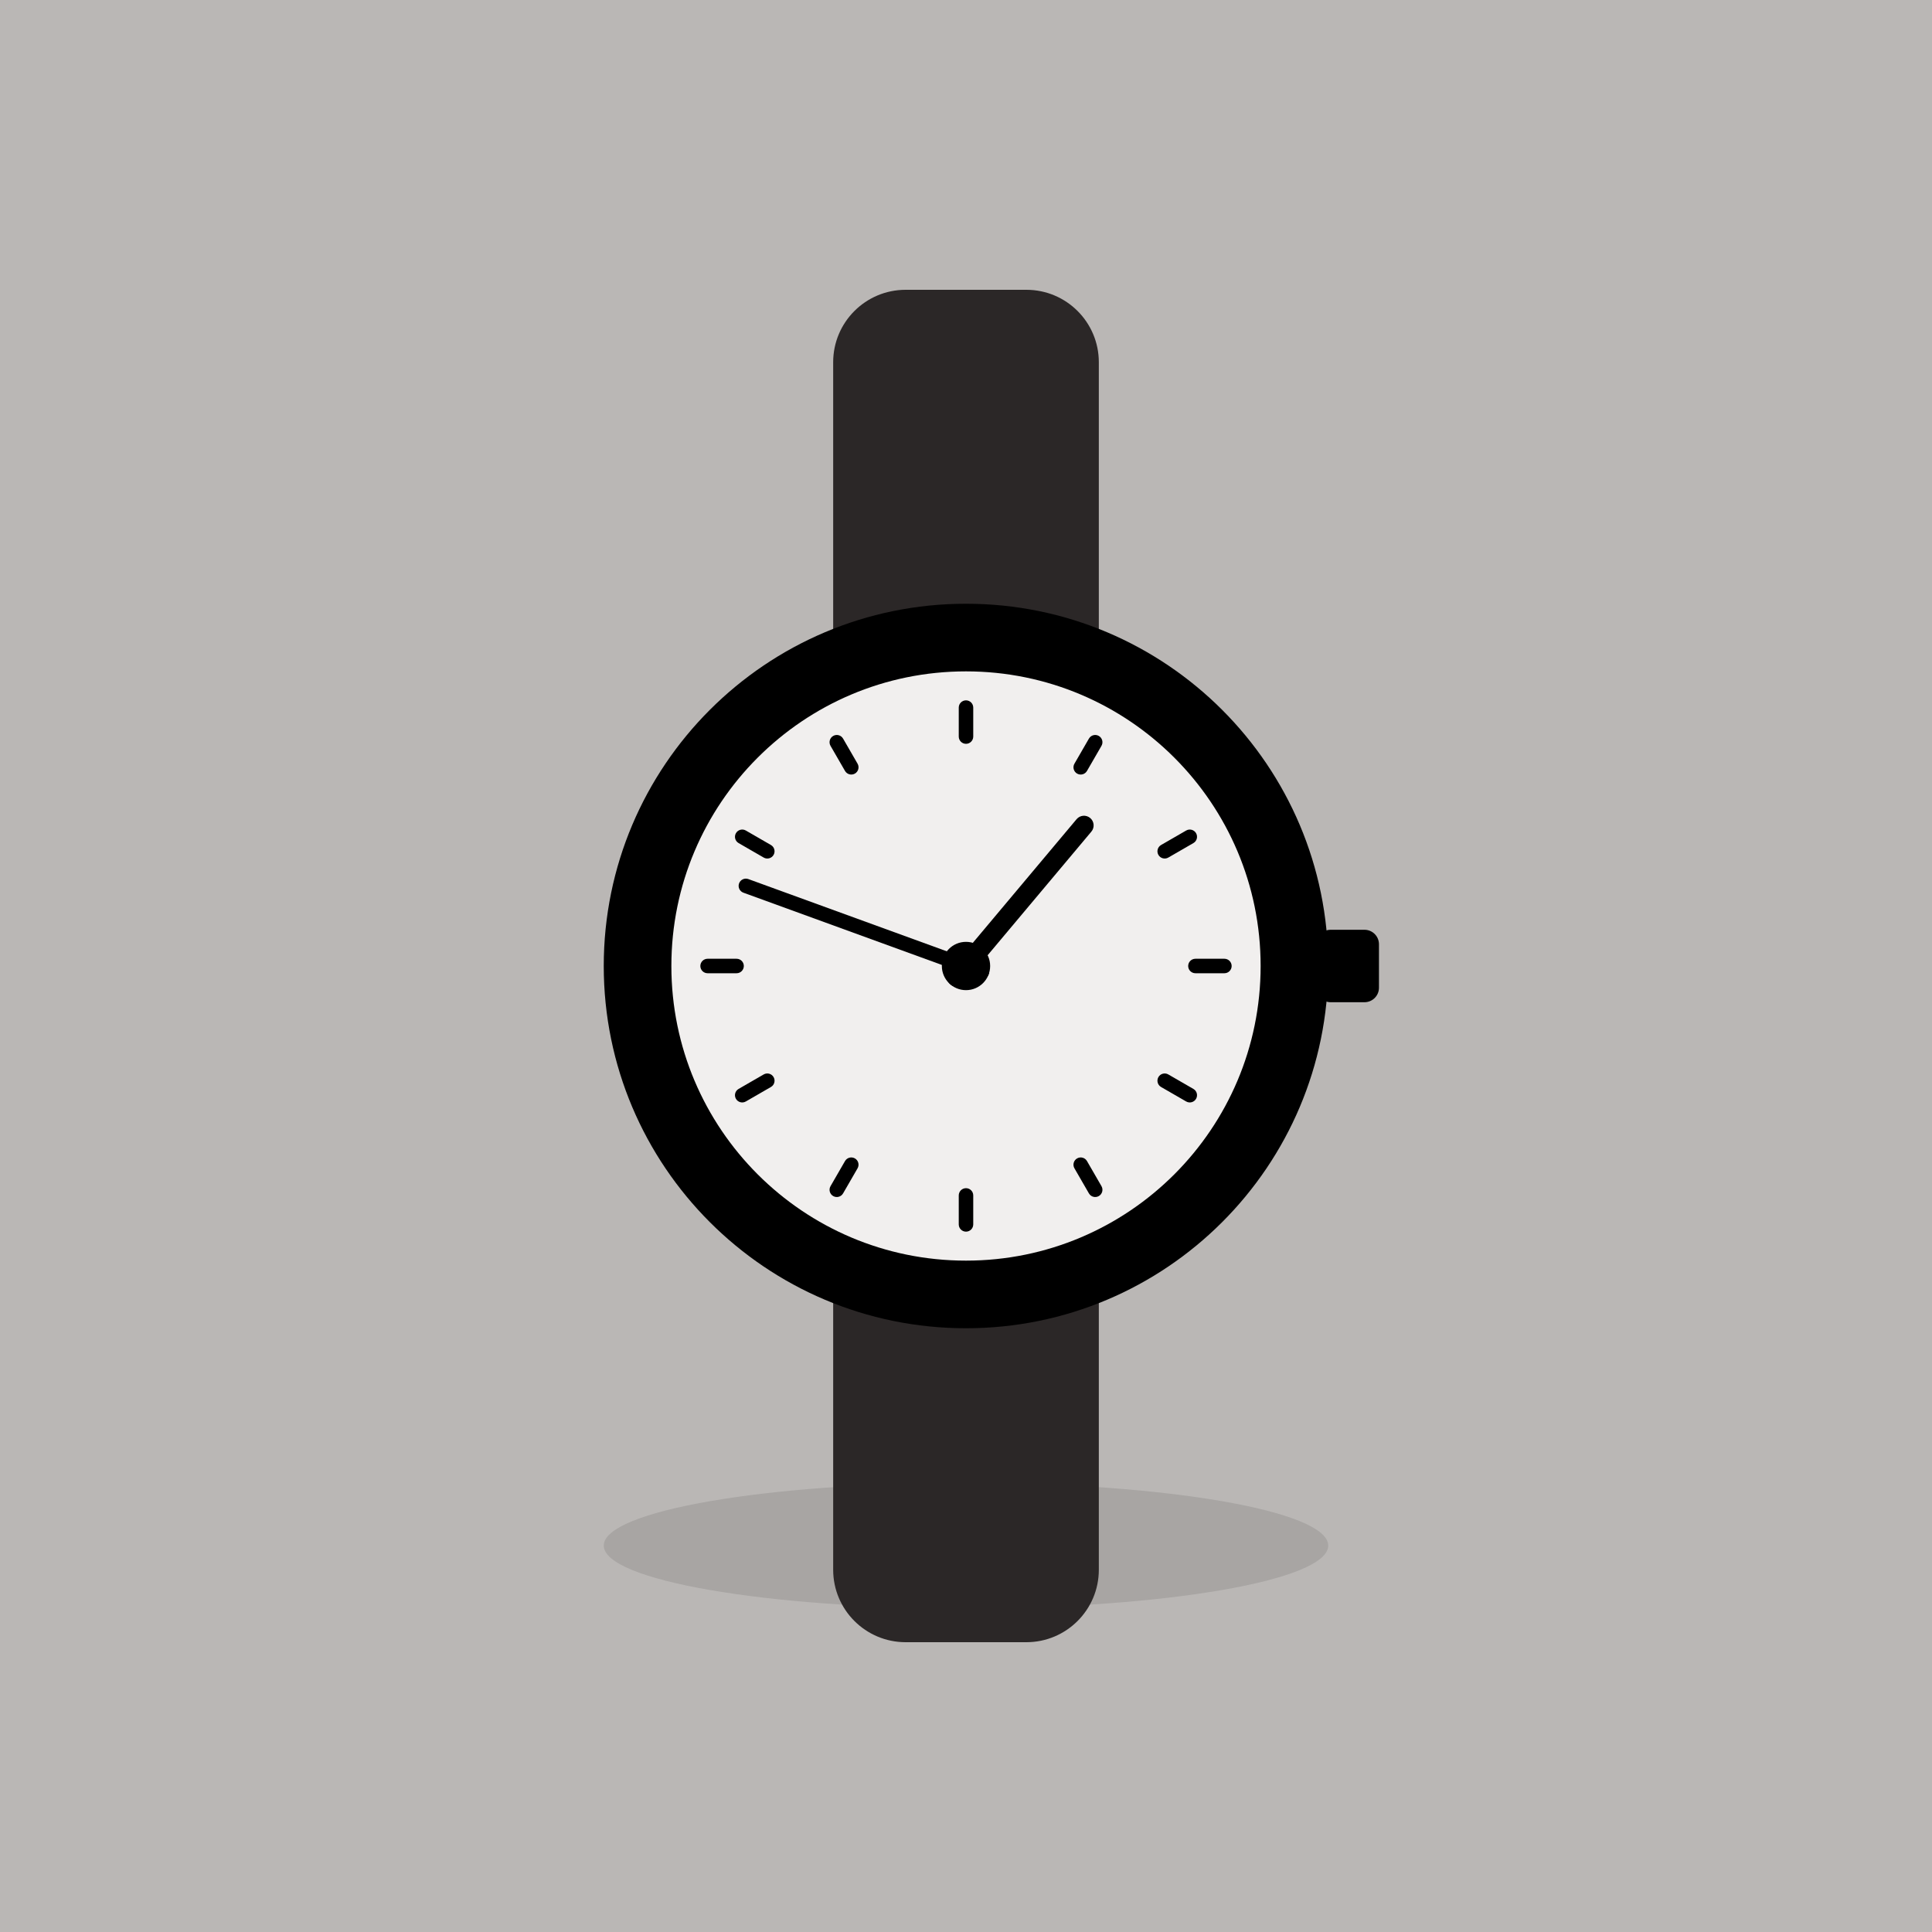
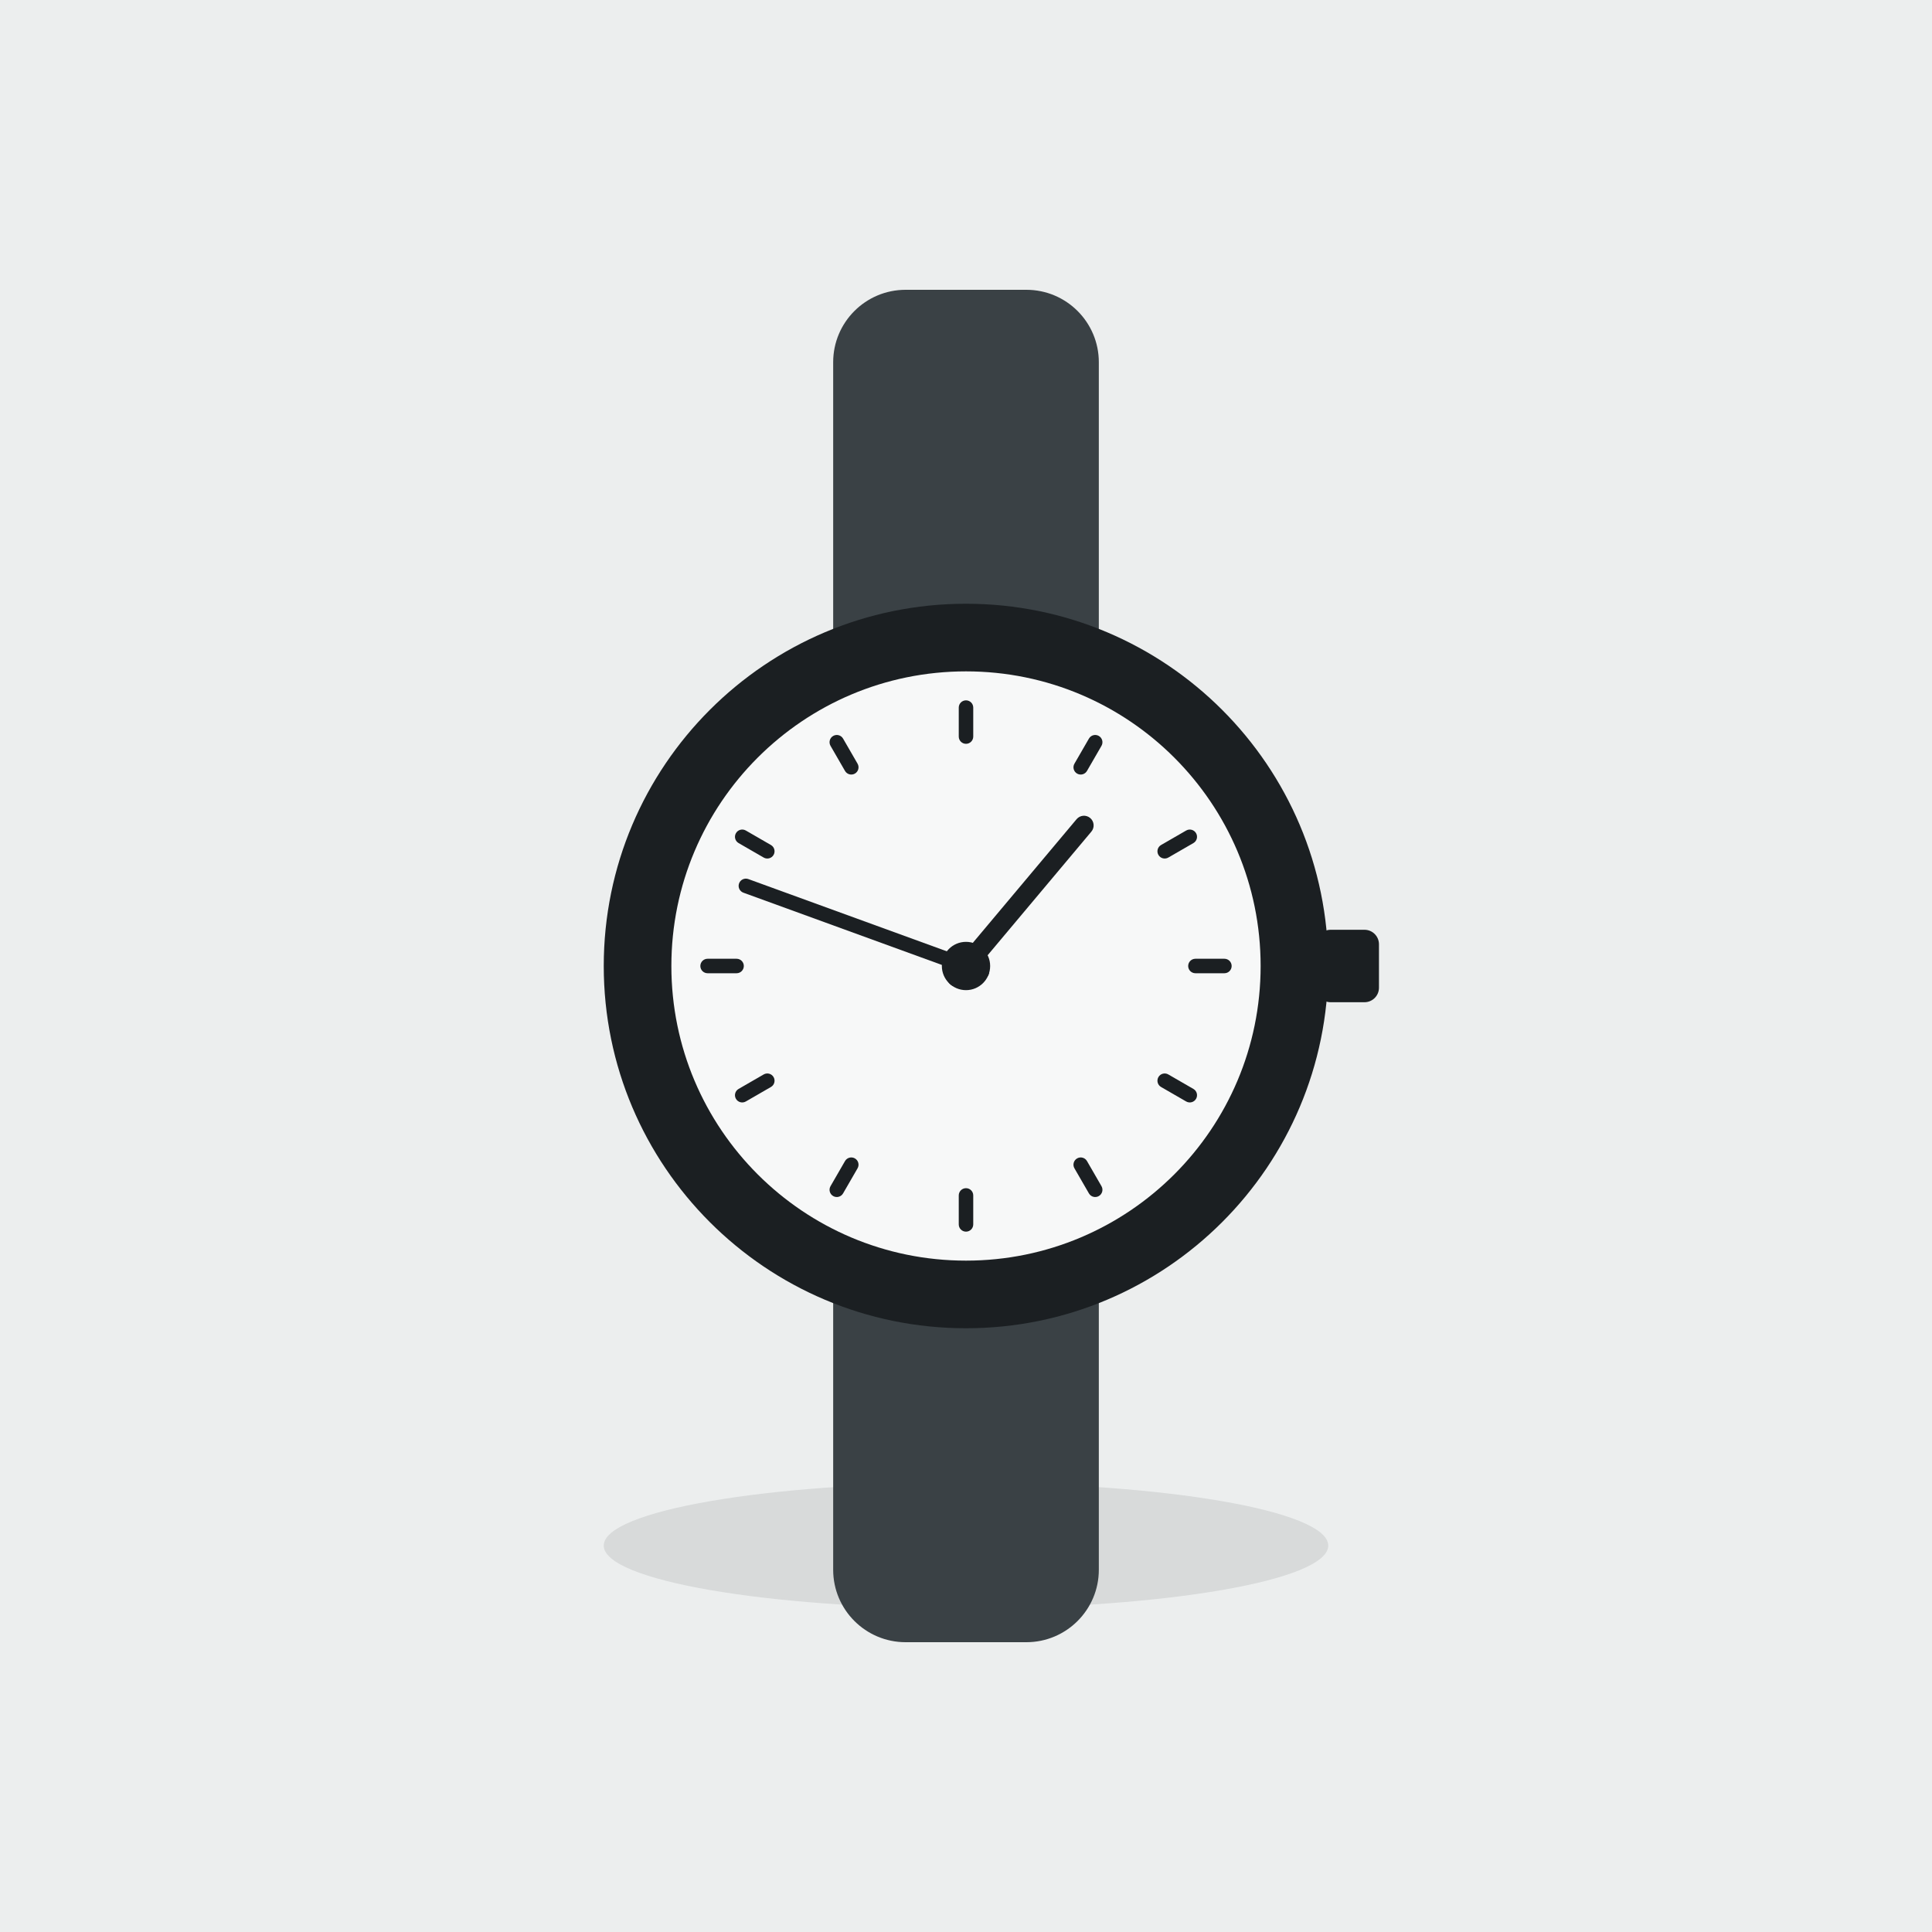
<svg xmlns="http://www.w3.org/2000/svg" viewBox="0 0 800 800" width="800" height="800">
-   <rect width="800" height="800" fill="#BAB7B5" />
-   <ellipse cx="400" cy="640" rx="150" ry="26" fill="#000000" opacity="0.10" />
-   <rect x="345" y="120" width="110" height="560" rx="30" fill="#2B2727" />
-   <circle cx="400" cy="400" r="150" fill="#000000" />
-   <circle cx="400" cy="400" r="122" fill="#F1EFEE" />
-   <rect x="397" y="290" width="6" height="18" rx="3" fill="#000000" transform="rotate(0 400 400)" />
-   <rect x="397" y="290" width="6" height="18" rx="3" fill="#000000" transform="rotate(30 400 400)" />
-   <rect x="397" y="290" width="6" height="18" rx="3" fill="#000000" transform="rotate(60 400 400)" />
-   <rect x="397" y="290" width="6" height="18" rx="3" fill="#000000" transform="rotate(90 400 400)" />
-   <rect x="397" y="290" width="6" height="18" rx="3" fill="#000000" transform="rotate(120 400 400)" />
-   <rect x="397" y="290" width="6" height="18" rx="3" fill="#000000" transform="rotate(150 400 400)" />
-   <rect x="397" y="290" width="6" height="18" rx="3" fill="#000000" transform="rotate(180 400 400)" />
-   <rect x="397" y="290" width="6" height="18" rx="3" fill="#000000" transform="rotate(210 400 400)" />
-   <rect x="397" y="290" width="6" height="18" rx="3" fill="#000000" transform="rotate(240 400 400)" />
-   <rect x="397" y="290" width="6" height="18" rx="3" fill="#000000" transform="rotate(270 400 400)" />
-   <rect x="397" y="290" width="6" height="18" rx="3" fill="#000000" transform="rotate(300 400 400)" />
-   <rect x="397" y="290" width="6" height="18" rx="3" fill="#000000" transform="rotate(330 400 400)" />
-   <rect x="396" y="320" width="8" height="90" rx="4" fill="#000000" transform="rotate(40 400 400)" />
-   <rect x="397" y="300" width="6" height="110" rx="3" fill="#000000" transform="rotate(-70 400 400)" />
-   <circle cx="400" cy="400" r="10" fill="#000000" />
-   <rect x="545" y="385" width="26" height="30" rx="6" fill="#000000" />
+   <rect width="800" height="800" fill="#ECEEEE" />
+   <ellipse cx="400" cy="640" rx="150" ry="26" fill="#1B1F22" opacity="0.10" />
+   <rect x="345" y="120" width="110" height="560" rx="30" fill="#3A4145" />
+   <circle cx="400" cy="400" r="150" fill="#1B1F22" />
+   <circle cx="400" cy="400" r="122" fill="#F7F8F8" />
+   <rect x="397" y="290" width="6" height="18" rx="3" fill="#1B1F22" transform="rotate(0 400 400)" />
+   <rect x="397" y="290" width="6" height="18" rx="3" fill="#1B1F22" transform="rotate(30 400 400)" />
+   <rect x="397" y="290" width="6" height="18" rx="3" fill="#1B1F22" transform="rotate(60 400 400)" />
+   <rect x="397" y="290" width="6" height="18" rx="3" fill="#1B1F22" transform="rotate(90 400 400)" />
+   <rect x="397" y="290" width="6" height="18" rx="3" fill="#1B1F22" transform="rotate(120 400 400)" />
+   <rect x="397" y="290" width="6" height="18" rx="3" fill="#1B1F22" transform="rotate(150 400 400)" />
+   <rect x="397" y="290" width="6" height="18" rx="3" fill="#1B1F22" transform="rotate(180 400 400)" />
+   <rect x="397" y="290" width="6" height="18" rx="3" fill="#1B1F22" transform="rotate(210 400 400)" />
+   <rect x="397" y="290" width="6" height="18" rx="3" fill="#1B1F22" transform="rotate(240 400 400)" />
+   <rect x="397" y="290" width="6" height="18" rx="3" fill="#1B1F22" transform="rotate(270 400 400)" />
+   <rect x="397" y="290" width="6" height="18" rx="3" fill="#1B1F22" transform="rotate(300 400 400)" />
+   <rect x="397" y="290" width="6" height="18" rx="3" fill="#1B1F22" transform="rotate(330 400 400)" />
+   <rect x="396" y="320" width="8" height="90" rx="4" fill="#1B1F22" transform="rotate(40 400 400)" />
+   <rect x="397" y="300" width="6" height="110" rx="3" fill="#1B1F22" transform="rotate(-70 400 400)" />
+   <circle cx="400" cy="400" r="10" fill="#1B1F22" />
+   <rect x="545" y="385" width="26" height="30" rx="6" fill="#1B1F22" />
</svg>
